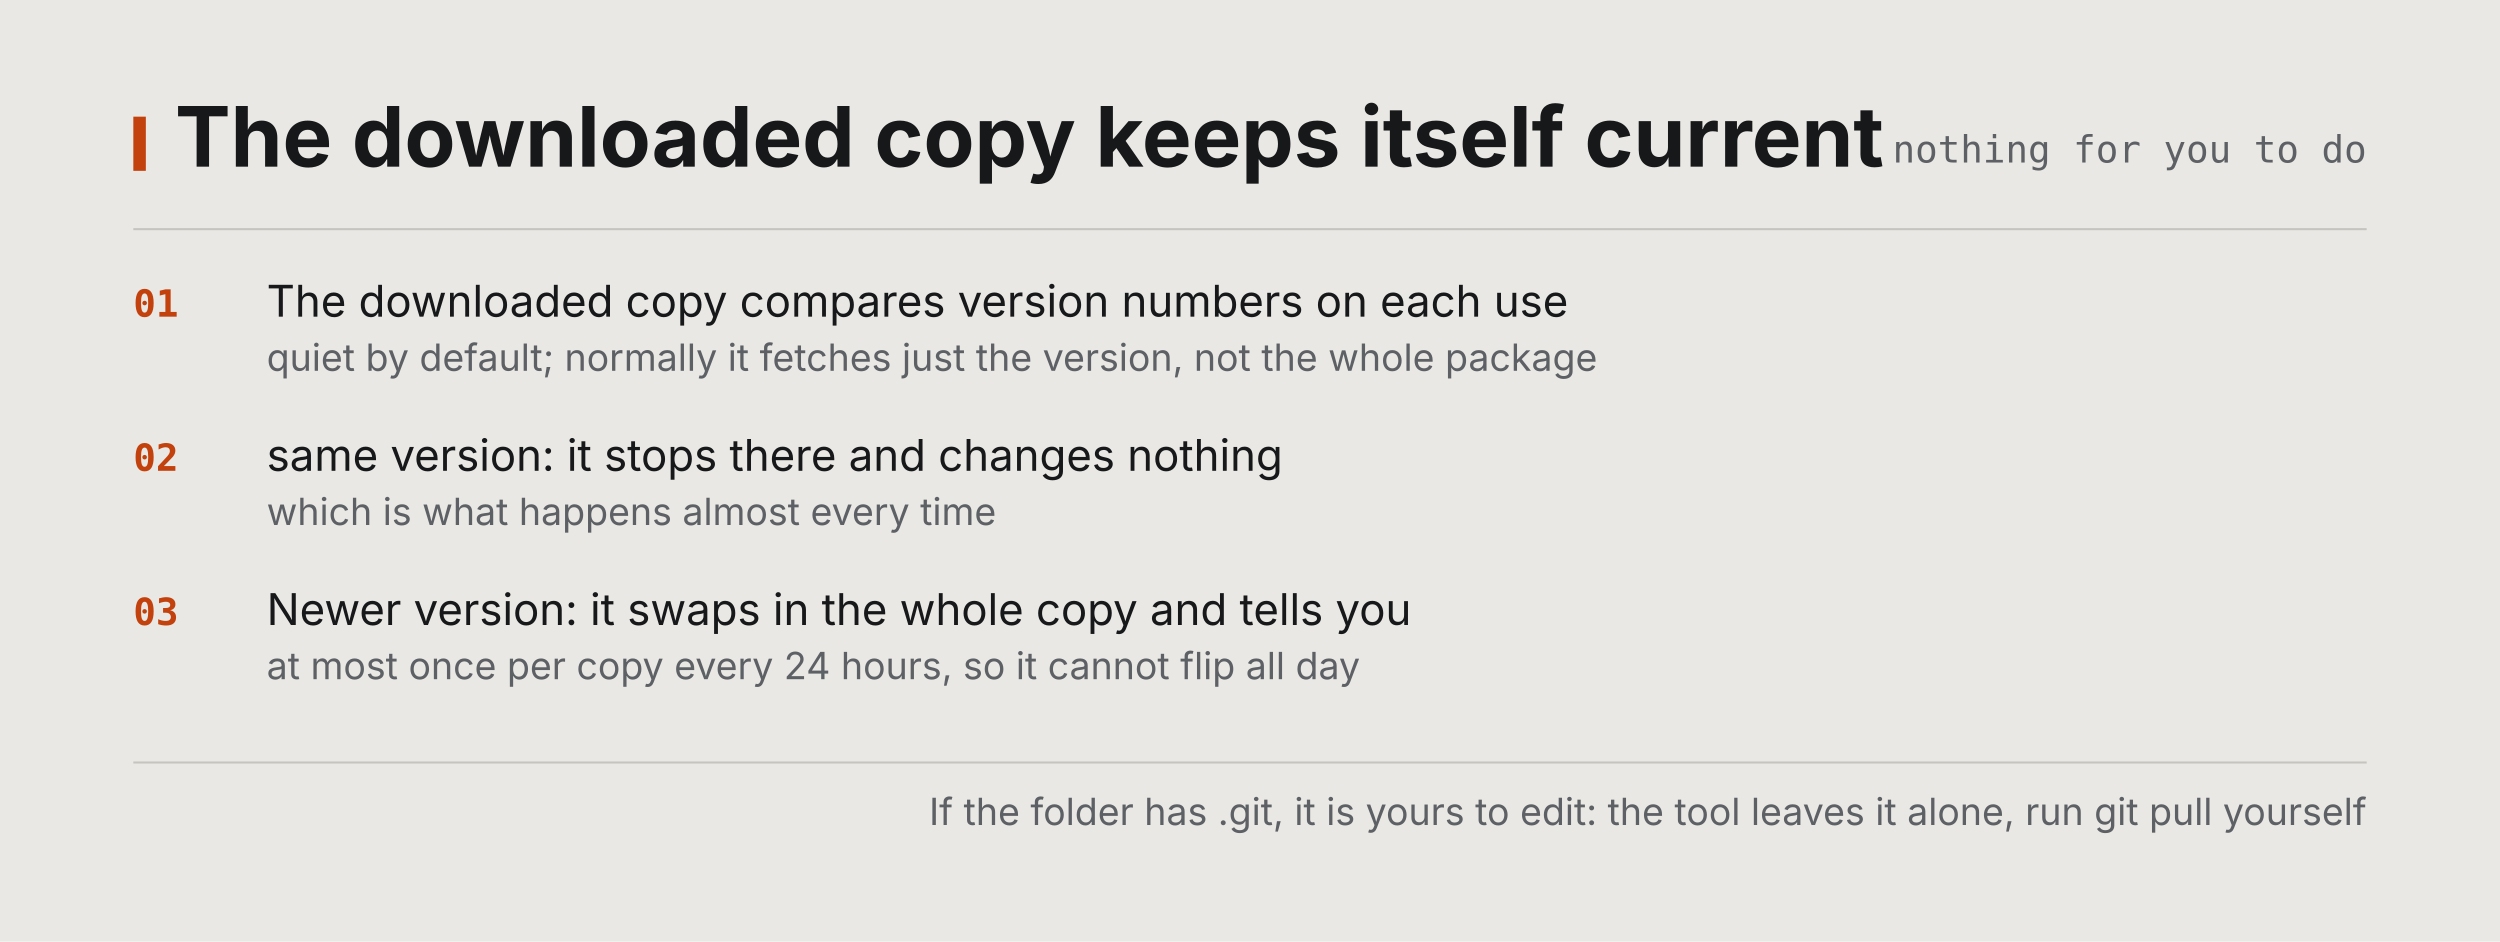
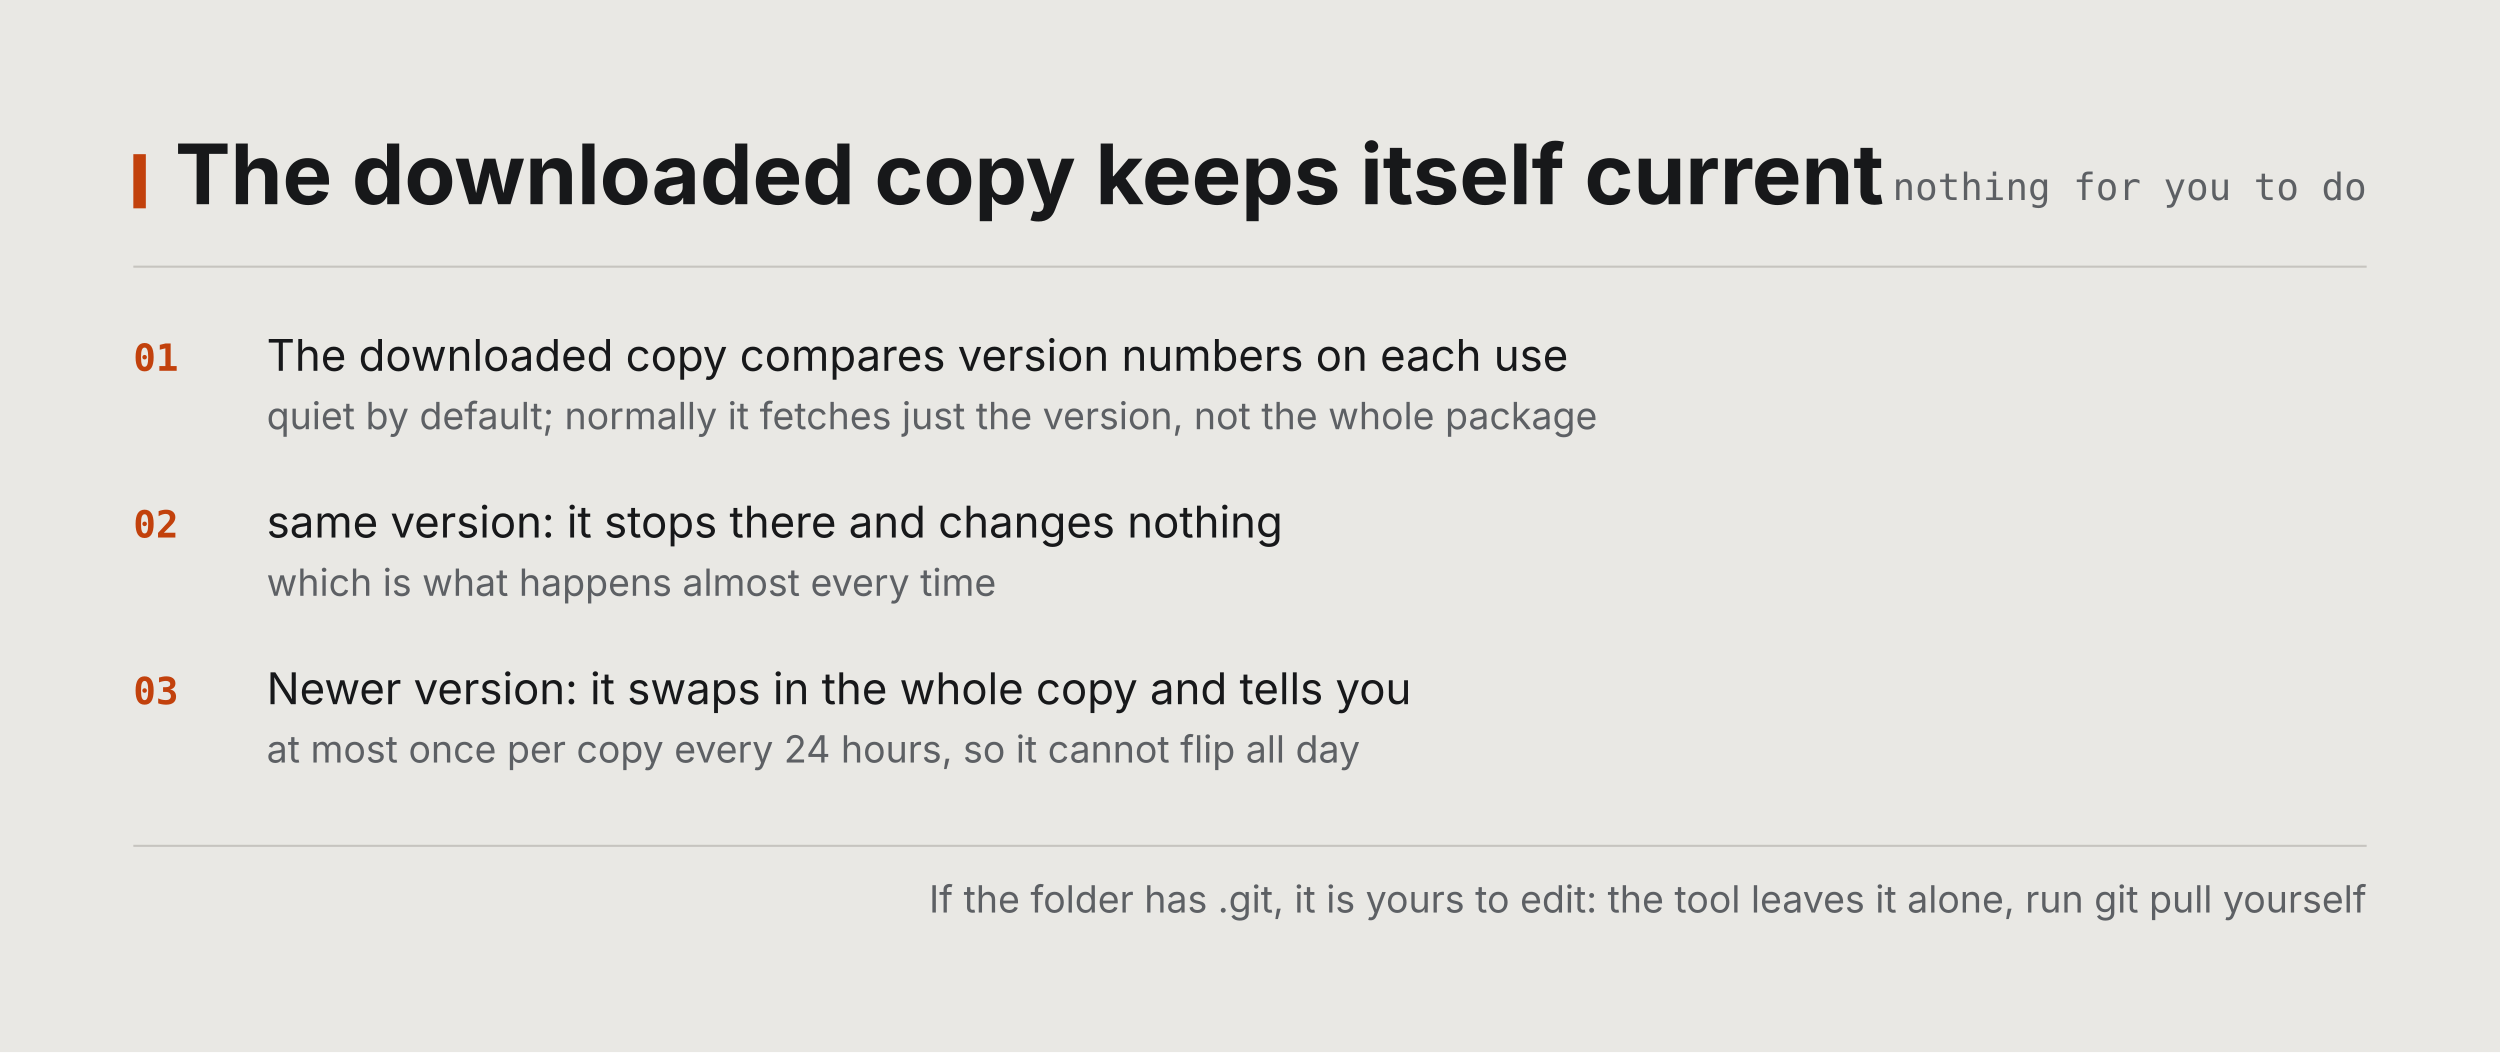
- <svg xmlns="http://www.w3.org/2000/svg" width="1200" height="452" viewBox="0 0 1200 452" role="img" aria-labelledby="pfUpdateTitle pfUpdateDesc">
-   <rect width="1200" height="452" fill="#E9E8E4" />
+ <svg xmlns="http://www.w3.org/2000/svg" width="1200" height="505" viewBox="0 0 1200 505" role="img" aria-labelledby="pfUpdateTitle pfUpdateDesc">
+   <rect width="1200" height="505" fill="#E9E8E4" />
  <g id="head" font-family="-apple-system, BlinkMacSystemFont, 'Segoe UI', 'PingFang SC', sans-serif">
-     <rect x="64" y="56" width="6" height="26" fill="#C2410C" />
-     <text x="84" y="80" font-size="40" font-weight="700" fill="#17181A">The downloaded copy keeps itself current</text>
-     <text x="1136" y="78" text-anchor="end" font-family="ui-monospace, SFMono-Regular, Menlo, monospace" font-size="18" fill="#5D6064">nothing for you to do</text>
+     <rect x="64" y="74" width="6" height="26" fill="#C2410C" />
+     <text x="84" y="98" font-size="40" font-weight="700" fill="#17181A">The downloaded copy keeps itself current</text>
+     <text x="1136" y="96" text-anchor="end" font-family="ui-monospace, SFMono-Regular, Menlo, monospace" font-size="18" fill="#5D6064">nothing for you to do</text>
  </g>
-   <line x1="64" y1="110" x2="1136" y2="110" stroke="#C6C4BF" stroke-width="1" />
+   <line x1="64" y1="128" x2="1136" y2="128" stroke="#C6C4BF" stroke-width="1" />
  <g id="how" font-family="-apple-system, BlinkMacSystemFont, 'Segoe UI', 'PingFang SC', sans-serif">
-     <text x="64" y="152" font-family="ui-monospace, SFMono-Regular, Menlo, monospace" font-size="18" fill="#C2410C" font-weight="700">01</text>
-     <text x="128" y="152" font-size="21" fill="#17181A">The downloaded copy compares version numbers on each use</text>
-     <text x="128" y="178" font-size="18" fill="#5D6064">quiet by default; normally it fetches just the version, not the whole package</text>
-     <text x="64" y="226" font-family="ui-monospace, SFMono-Regular, Menlo, monospace" font-size="18" fill="#C2410C" font-weight="700">02</text>
-     <text x="128" y="226" font-size="21" fill="#17181A">same version: it stops there and changes nothing</text>
-     <text x="128" y="252" font-size="18" fill="#5D6064">which is what happens almost every time</text>
-     <text x="64" y="300" font-family="ui-monospace, SFMono-Regular, Menlo, monospace" font-size="18" fill="#C2410C" font-weight="700">03</text>
-     <text x="128" y="300" font-size="21" fill="#17181A">Newer version: it swaps in the whole copy and tells you</text>
-     <text x="128" y="326" font-size="18" fill="#5D6064">at most once per copy every 24 hours, so it cannot flip all day</text>
+     <text x="64" y="178" font-family="ui-monospace, SFMono-Regular, Menlo, monospace" font-size="18" fill="#C2410C" font-weight="700">01</text>
+     <text x="128" y="178" font-size="21" fill="#17181A">The downloaded copy compares version numbers on each use</text>
+     <text x="128" y="206" font-size="18" fill="#5D6064">quiet by default; normally it fetches just the version, not the whole package</text>
+     <text x="64" y="258" font-family="ui-monospace, SFMono-Regular, Menlo, monospace" font-size="18" fill="#C2410C" font-weight="700">02</text>
+     <text x="128" y="258" font-size="21" fill="#17181A">same version: it stops there and changes nothing</text>
+     <text x="128" y="286" font-size="18" fill="#5D6064">which is what happens almost every time</text>
+     <text x="64" y="338" font-family="ui-monospace, SFMono-Regular, Menlo, monospace" font-size="18" fill="#C2410C" font-weight="700">03</text>
+     <text x="128" y="338" font-size="21" fill="#17181A">Newer version: it swaps in the whole copy and tells you</text>
+     <text x="128" y="366" font-size="18" fill="#5D6064">at most once per copy every 24 hours, so it cannot flip all day</text>
  </g>
-   <line x1="64" y1="366" x2="1136" y2="366" stroke="#C6C4BF" stroke-width="1" />
-   <text x="1136" y="396" text-anchor="end" font-family="-apple-system, BlinkMacSystemFont, 'Segoe UI', 'PingFang SC', sans-serif" font-size="18" fill="#5D6064">If the folder has .git, it is yours to edit: the tool leaves it alone, run git pull yourself</text>
+   <line x1="64" y1="406" x2="1136" y2="406" stroke="#C6C4BF" stroke-width="1" />
+   <text x="1136" y="438" text-anchor="end" font-family="-apple-system, BlinkMacSystemFont, 'Segoe UI', 'PingFang SC', sans-serif" font-size="18" fill="#5D6064">If the folder has .git, it is yours to edit: the tool leaves it alone, run git pull yourself</text>
</svg>
